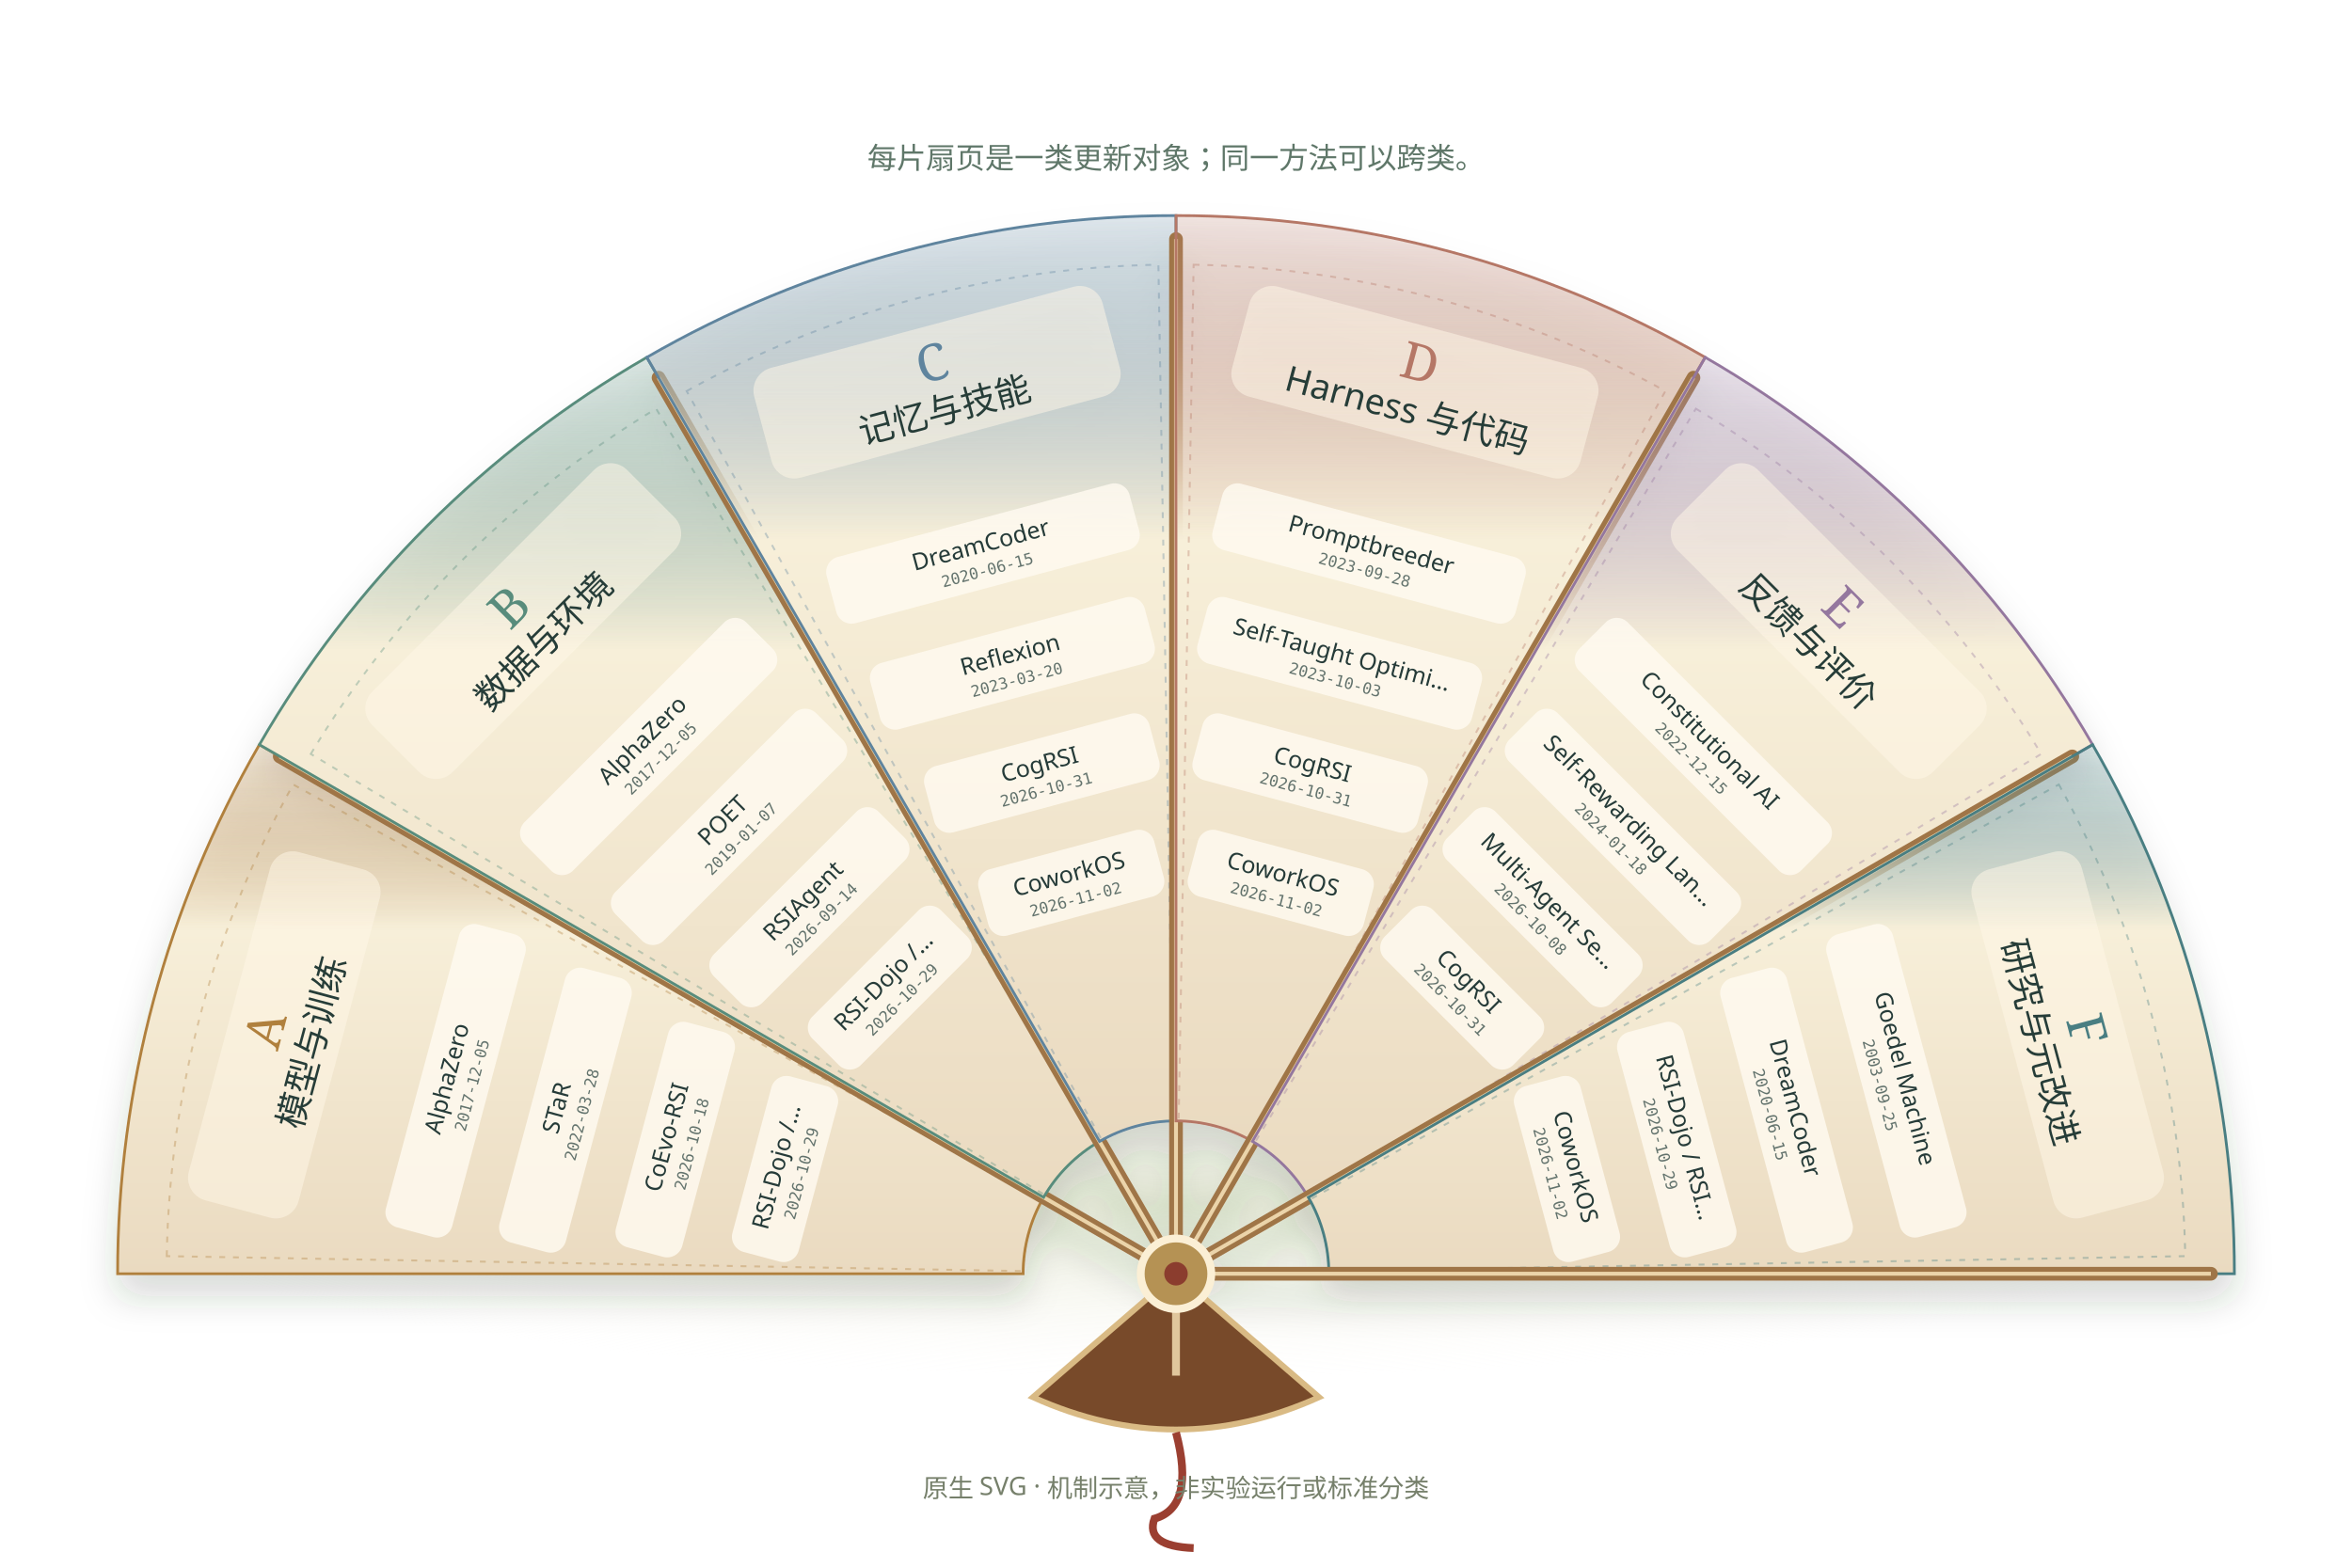
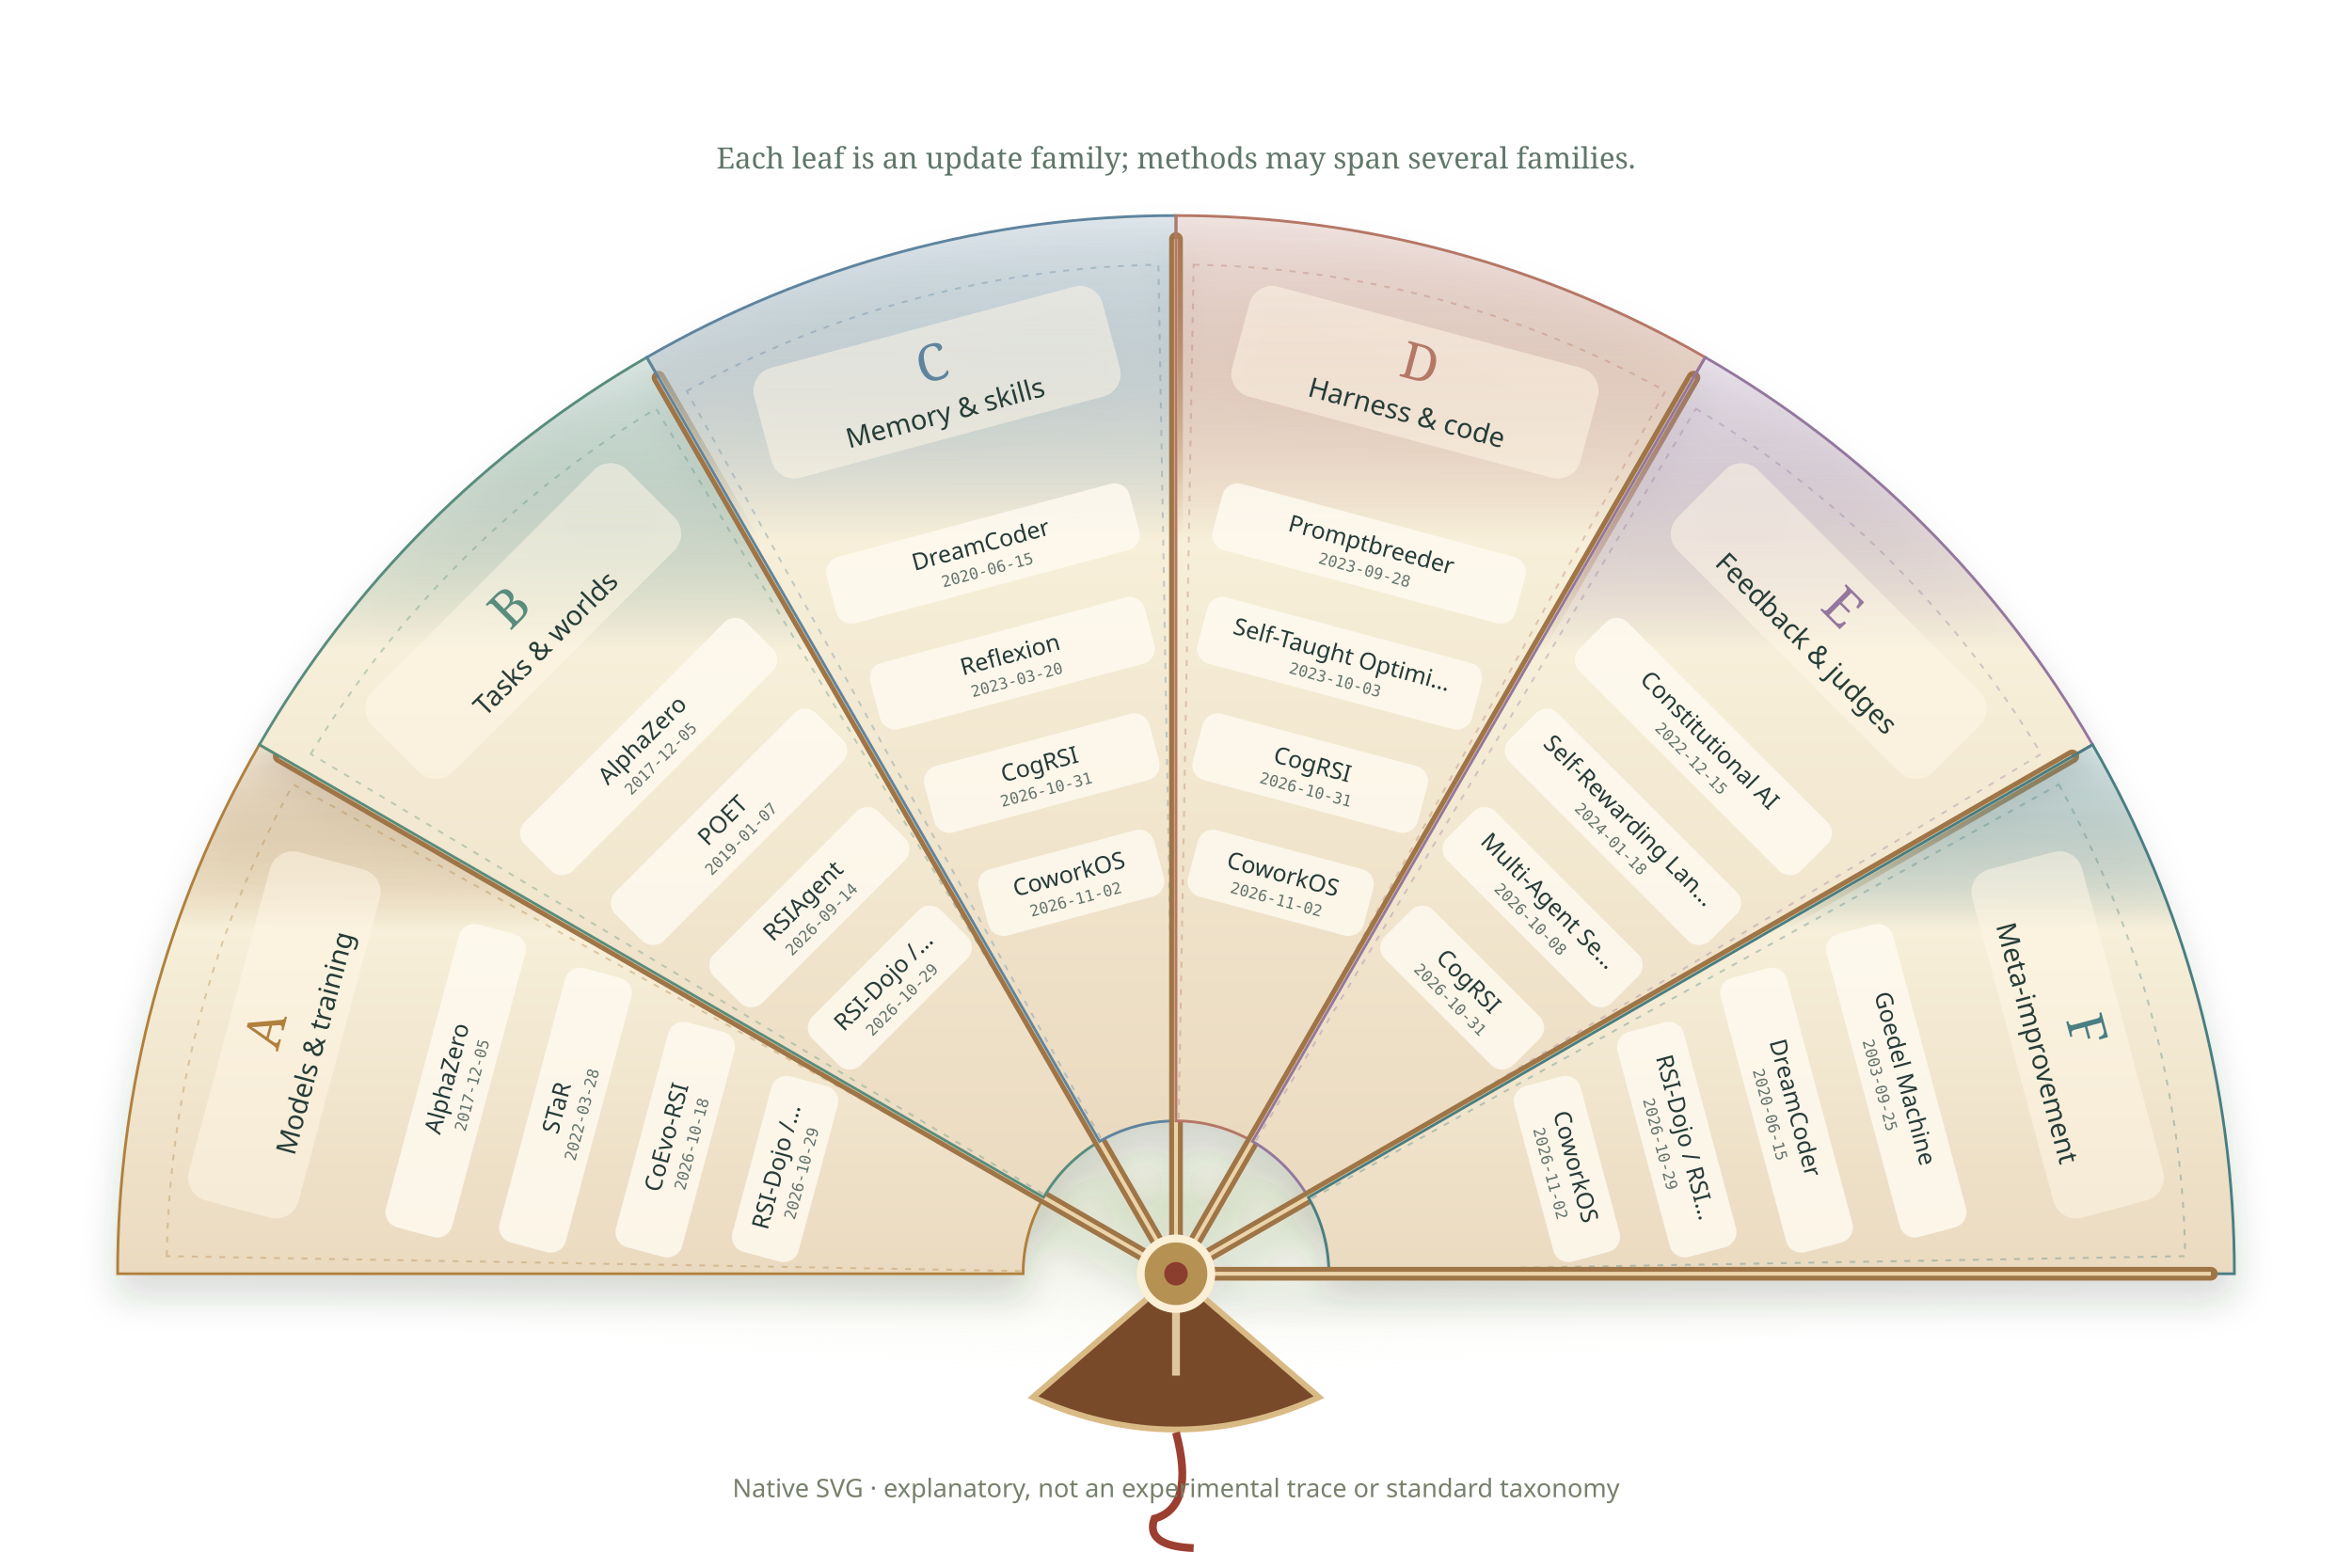
<svg xmlns="http://www.w3.org/2000/svg" viewBox="0 0 1200 800" role="group" aria-labelledby="fan-svg-title">
  <defs>
    <linearGradient id="fan-paper-A" x1="0" y1="1" x2="0" y2="0">
      <stop stop-color="#eadac0" />
      <stop offset=".65" stop-color="#f7efd9" />
      <stop offset="1" stop-color="#b0803e" stop-opacity=".2" />
    </linearGradient>
    <linearGradient id="fan-paper-B" x1="0" y1="1" x2="0" y2="0">
      <stop stop-color="#eadac0" />
      <stop offset=".65" stop-color="#f7efd9" />
      <stop offset="1" stop-color="#588c7c" stop-opacity=".2" />
    </linearGradient>
    <linearGradient id="fan-paper-C" x1="0" y1="1" x2="0" y2="0">
      <stop stop-color="#eadac0" />
      <stop offset=".65" stop-color="#f7efd9" />
      <stop offset="1" stop-color="#5e849e" stop-opacity=".2" />
    </linearGradient>
    <linearGradient id="fan-paper-D" x1="0" y1="1" x2="0" y2="0">
      <stop stop-color="#eadac0" />
      <stop offset=".65" stop-color="#f7efd9" />
      <stop offset="1" stop-color="#b57766" stop-opacity=".2" />
    </linearGradient>
    <linearGradient id="fan-paper-E" x1="0" y1="1" x2="0" y2="0">
      <stop stop-color="#eadac0" />
      <stop offset=".65" stop-color="#f7efd9" />
      <stop offset="1" stop-color="#94779e" stop-opacity=".2" />
    </linearGradient>
    <linearGradient id="fan-paper-F" x1="0" y1="1" x2="0" y2="0">
      <stop stop-color="#eadac0" />
      <stop offset=".65" stop-color="#f7efd9" />
      <stop offset="1" stop-color="#497e82" stop-opacity=".2" />
    </linearGradient>
    <filter id="fan-soft-shadow" x="-20%" y="-20%" width="140%" height="140%">
      <feDropShadow dx="0" dy="11" stdDeviation="9" flood-color="#283e34" flood-opacity=".18" />
    </filter>
    <radialGradient id="fan-ambient">
      <stop stop-color="#d1d9b8" stop-opacity=".6" />
      <stop offset="1" stop-color="#f8f3e8" stop-opacity="0" />
    </radialGradient>
  </defs>
  <ellipse cx="600" cy="615" rx="535" ry="88" fill="url(#fan-ambient)" />
  <g id="fan-leaves" filter="url(#fan-soft-shadow)">
    <g class="fan-sector" data-fan-sector="A" data-fold-angle="0" style="--fan-color:#b0803e">
      <path d="M60,650A540 540 0 0 1 132.346,380L532.45,611A78 78 0 0 0 522,650Z" fill="url(#fan-paper-A)" stroke="#b0803e" stroke-width="1.4" />
      <path d="M85.078,641.012A515 515 0 0 1 149.571,400.323L531.78,612.185A78 78 0 0 0 522.012,648.639Z" fill="none" stroke="#b0803e" stroke-opacity=".35" stroke-dasharray="3 4" />
      <path d="M600 650L142.739,386" stroke="#9f7546" stroke-width="7" stroke-linecap="round" />
      <path d="M600 650L142.739,386" stroke="#ebd4aa" stroke-width="2" />
-       <g role="button" tabindex="0" class="fan-family-label" data-fan-family="A" aria-label="A 模型与训练" transform="translate(146.0149,528.355) rotate(-75)">
+       <g role="button" tabindex="0" class="fan-family-label" data-fan-family="A" aria-label="A Models &amp; training" transform="translate(146.0149,528.355) rotate(-75)">
        <rect x="-92" y="-30" width="184" height="58" rx="12" fill="#fff8e8" fill-opacity=".5" />
        <text text-anchor="middle" fill="#b0803e" font-family="Georgia,serif" font-size="26" y="-2">A</text>
-         <text text-anchor="middle" fill="#273d39" font-family="system-ui,sans-serif" font-size="18" y="20">模型与训练</text>
+         <text text-anchor="middle" fill="#273d39" font-family="system-ui,sans-serif" font-size="14" y="20">Models &amp; training</text>
      </g>
      <g class="fan-method" data-fan-method="arxiv:1712.01815" role="button" tabindex="0" aria-label="AlphaZero 2017-12-05" transform="translate(232.9482,551.6488) rotate(-75)">
        <rect x="-80" y="-18" width="160" height="35" rx="8" fill="#fffaf0" fill-opacity=".82" />
        <text x="0" y="-1" text-anchor="middle" fill="#253b39" font-size="12" font-family="system-ui,sans-serif">AlphaZero</text>
        <text x="0" y="11" text-anchor="middle" fill="#63736d" font-size="8" font-family="ui-monospace,monospace">2017-12-05</text>
      </g>
      <g class="fan-method" data-fan-method="arxiv:2203.14465" role="button" tabindex="0" aria-label="STaR 2022-03-28" transform="translate(288.9719,566.6603) rotate(-75)">
        <rect x="-72.45" y="-18" width="144.9" height="35" rx="8" fill="#fffaf0" fill-opacity=".82" />
        <text x="0" y="-1" text-anchor="middle" fill="#253b39" font-size="12" font-family="system-ui,sans-serif">STaR</text>
        <text x="0" y="11" text-anchor="middle" fill="#63736d" font-size="8" font-family="ui-monospace,monospace">2022-03-28</text>
      </g>
      <g class="fan-method" data-fan-method="arxiv:2610.25078" role="button" tabindex="0" aria-label="CoEvo-RSI 2026-10-18" transform="translate(344.9956,581.6718) rotate(-75)">
        <rect x="-59.4" y="-18" width="118.8" height="35" rx="8" fill="#fffaf0" fill-opacity=".82" />
        <text x="0" y="-1" text-anchor="middle" fill="#253b39" font-size="12" font-family="system-ui,sans-serif">CoEvo-RSI</text>
        <text x="0" y="11" text-anchor="middle" fill="#63736d" font-size="8" font-family="ui-monospace,monospace">2026-10-18</text>
      </g>
      <g class="fan-method" data-fan-method="arxiv:2611.03698" role="button" tabindex="0" aria-label="RSI-Dojo / RSI-Craft 2026-10-29" transform="translate(401.0193,596.6833) rotate(-75)">
        <rect x="-46.35" y="-18" width="92.7" height="35" rx="8" fill="#fffaf0" fill-opacity=".82" />
        <text x="0" y="-1" text-anchor="middle" fill="#253b39" font-size="12" font-family="system-ui,sans-serif">RSI-Dojo /…</text>
        <text x="0" y="11" text-anchor="middle" fill="#63736d" font-size="8" font-family="ui-monospace,monospace">2026-10-29</text>
      </g>
    </g>
    <g class="fan-sector" data-fan-sector="B" data-fold-angle="-30" style="--fan-color:#588c7c">
      <path d="M132.346,380A540 540 0 0 1 330,182.346L561,582.45A78 78 0 0 0 532.45,611Z" fill="url(#fan-paper-B)" stroke="#588c7c" stroke-width="1.4" />
      <path d="M158.559,384.755A515 515 0 0 1 334.755,208.559L559.827,583.141A78 78 0 0 0 533.141,609.827Z" fill="none" stroke="#588c7c" stroke-opacity=".35" stroke-dasharray="3 4" />
      <path d="M600 650L336,192.739" stroke="#9f7546" stroke-width="7" stroke-linecap="round" />
      <path d="M600 650L336,192.739" stroke="#ebd4aa" stroke-width="2" />
-       <g role="button" tabindex="0" class="fan-family-label" data-fan-family="B" aria-label="B 数据与环境" transform="translate(267.6598,317.6598) rotate(-45)">
+       <g role="button" tabindex="0" class="fan-family-label" data-fan-family="B" aria-label="B Tasks &amp; worlds" transform="translate(267.6598,317.6598) rotate(-45)">
        <rect x="-92" y="-30" width="184" height="58" rx="12" fill="#fff8e8" fill-opacity=".5" />
        <text text-anchor="middle" fill="#588c7c" font-family="Georgia,serif" font-size="26" y="-2">B</text>
-         <text text-anchor="middle" fill="#273d39" font-family="system-ui,sans-serif" font-size="18" y="20">数据与环境</text>
+         <text text-anchor="middle" fill="#273d39" font-family="system-ui,sans-serif" font-size="14" y="20">Tasks &amp; worlds</text>
      </g>
      <g class="fan-method" data-fan-method="arxiv:1712.01815" role="button" tabindex="0" aria-label="AlphaZero 2017-12-05" transform="translate(331.2994,381.2994) rotate(-45)">
        <rect x="-80" y="-18" width="160" height="35" rx="8" fill="#fffaf0" fill-opacity=".82" />
        <text x="0" y="-1" text-anchor="middle" fill="#253b39" font-size="12" font-family="system-ui,sans-serif">AlphaZero</text>
        <text x="0" y="11" text-anchor="middle" fill="#63736d" font-size="8" font-family="ui-monospace,monospace">2017-12-05</text>
      </g>
      <g class="fan-method" data-fan-method="arxiv:1901.01753" role="button" tabindex="0" aria-label="POET 2019-01-07" transform="translate(372.3116,422.3116) rotate(-45)">
        <rect x="-72.45" y="-18" width="144.9" height="35" rx="8" fill="#fffaf0" fill-opacity=".82" />
        <text x="0" y="-1" text-anchor="middle" fill="#253b39" font-size="12" font-family="system-ui,sans-serif">POET</text>
        <text x="0" y="11" text-anchor="middle" fill="#63736d" font-size="8" font-family="ui-monospace,monospace">2019-01-07</text>
      </g>
      <g class="fan-method" data-fan-method="arxiv:2609.15364" role="button" tabindex="0" aria-label="RSIAgent 2026-09-14" transform="translate(413.3238,463.3238) rotate(-45)">
        <rect x="-59.4" y="-18" width="118.8" height="35" rx="8" fill="#fffaf0" fill-opacity=".82" />
        <text x="0" y="-1" text-anchor="middle" fill="#253b39" font-size="12" font-family="system-ui,sans-serif">RSIAgent</text>
        <text x="0" y="11" text-anchor="middle" fill="#63736d" font-size="8" font-family="ui-monospace,monospace">2026-09-14</text>
      </g>
      <g class="fan-method" data-fan-method="arxiv:2611.03698" role="button" tabindex="0" aria-label="RSI-Dojo / RSI-Craft 2026-10-29" transform="translate(454.336,504.336) rotate(-45)">
        <rect x="-46.35" y="-18" width="92.7" height="35" rx="8" fill="#fffaf0" fill-opacity=".82" />
        <text x="0" y="-1" text-anchor="middle" fill="#253b39" font-size="12" font-family="system-ui,sans-serif">RSI-Dojo /…</text>
        <text x="0" y="11" text-anchor="middle" fill="#63736d" font-size="8" font-family="ui-monospace,monospace">2026-10-29</text>
      </g>
    </g>
    <g class="fan-sector" data-fan-sector="C" data-fold-angle="-60" style="--fan-color:#5e849e">
      <path d="M330,182.346A540 540 0 0 1 600,110L600,572A78 78 0 0 0 561,582.45Z" fill="url(#fan-paper-C)" stroke="#5e849e" stroke-width="1.4" />
      <path d="M350.323,199.571A515 515 0 0 1 591.012,135.078L598.639,572.012A78 78 0 0 0 562.185,581.78Z" fill="none" stroke="#5e849e" stroke-opacity=".35" stroke-dasharray="3 4" />
      <path d="M600 650L600,122" stroke="#9f7546" stroke-width="7" stroke-linecap="round" />
      <path d="M600 650L600,122" stroke="#ebd4aa" stroke-width="2" />
-       <g role="button" tabindex="0" class="fan-family-label" data-fan-family="C" aria-label="C 记忆与技能" transform="translate(478.355,196.0149) rotate(-15)">
+       <g role="button" tabindex="0" class="fan-family-label" data-fan-family="C" aria-label="C Memory &amp; skills" transform="translate(478.355,196.0149) rotate(-15)">
        <rect x="-92" y="-30" width="184" height="58" rx="12" fill="#fff8e8" fill-opacity=".5" />
        <text text-anchor="middle" fill="#5e849e" font-family="Georgia,serif" font-size="26" y="-2">C</text>
-         <text text-anchor="middle" fill="#273d39" font-family="system-ui,sans-serif" font-size="18" y="20">记忆与技能</text>
+         <text text-anchor="middle" fill="#273d39" font-family="system-ui,sans-serif" font-size="14" y="20">Memory &amp; skills</text>
      </g>
      <g class="fan-method" data-fan-method="arxiv:2006.08381" role="button" tabindex="0" aria-label="DreamCoder 2020-06-15" transform="translate(501.6488,282.9482) rotate(-15)">
        <rect x="-80" y="-18" width="160" height="35" rx="8" fill="#fffaf0" fill-opacity=".82" />
        <text x="0" y="-1" text-anchor="middle" fill="#253b39" font-size="12" font-family="system-ui,sans-serif">DreamCoder</text>
        <text x="0" y="11" text-anchor="middle" fill="#63736d" font-size="8" font-family="ui-monospace,monospace">2020-06-15</text>
      </g>
      <g class="fan-method" data-fan-method="arxiv:2303.11366" role="button" tabindex="0" aria-label="Reflexion 2023-03-20" transform="translate(516.6603,338.9719) rotate(-15)">
        <rect x="-72.45" y="-18" width="144.9" height="35" rx="8" fill="#fffaf0" fill-opacity=".82" />
        <text x="0" y="-1" text-anchor="middle" fill="#253b39" font-size="12" font-family="system-ui,sans-serif">Reflexion</text>
        <text x="0" y="11" text-anchor="middle" fill="#63736d" font-size="8" font-family="ui-monospace,monospace">2023-03-20</text>
      </g>
      <g class="fan-method" data-fan-method="arxiv:2611.01113" role="button" tabindex="0" aria-label="CogRSI 2026-10-31" transform="translate(531.6718,394.9956) rotate(-15)">
        <rect x="-59.4" y="-18" width="118.8" height="35" rx="8" fill="#fffaf0" fill-opacity=".82" />
        <text x="0" y="-1" text-anchor="middle" fill="#253b39" font-size="12" font-family="system-ui,sans-serif">CogRSI</text>
        <text x="0" y="11" text-anchor="middle" fill="#63736d" font-size="8" font-family="ui-monospace,monospace">2026-10-31</text>
      </g>
      <g class="fan-method" data-fan-method="arxiv:2611.03178" role="button" tabindex="0" aria-label="CoworkOS 2026-11-02" transform="translate(546.6833,451.0193) rotate(-15)">
        <rect x="-46.35" y="-18" width="92.7" height="35" rx="8" fill="#fffaf0" fill-opacity=".82" />
        <text x="0" y="-1" text-anchor="middle" fill="#253b39" font-size="12" font-family="system-ui,sans-serif">CoworkOS</text>
        <text x="0" y="11" text-anchor="middle" fill="#63736d" font-size="8" font-family="ui-monospace,monospace">2026-11-02</text>
      </g>
    </g>
    <g class="fan-sector" data-fan-sector="D" data-fold-angle="-90" style="--fan-color:#b57766">
      <path d="M600,110A540 540 0 0 1 870,182.346L639,582.45A78 78 0 0 0 600,572Z" fill="url(#fan-paper-D)" stroke="#b57766" stroke-width="1.4" />
      <path d="M608.988,135.078A515 515 0 0 1 849.677,199.571L637.815,581.78A78 78 0 0 0 601.361,572.012Z" fill="none" stroke="#b57766" stroke-opacity=".35" stroke-dasharray="3 4" />
      <path d="M600 650L864,192.739" stroke="#9f7546" stroke-width="7" stroke-linecap="round" />
      <path d="M600 650L864,192.739" stroke="#ebd4aa" stroke-width="2" />
-       <g role="button" tabindex="0" class="fan-family-label" data-fan-family="D" aria-label="D Harness 与代码" transform="translate(721.645,196.0149) rotate(15)">
+       <g role="button" tabindex="0" class="fan-family-label" data-fan-family="D" aria-label="D Harness &amp; code" transform="translate(721.645,196.0149) rotate(15)">
        <rect x="-92" y="-30" width="184" height="58" rx="12" fill="#fff8e8" fill-opacity=".5" />
        <text text-anchor="middle" fill="#b57766" font-family="Georgia,serif" font-size="26" y="-2">D</text>
-         <text text-anchor="middle" fill="#273d39" font-family="system-ui,sans-serif" font-size="18" y="20">Harness 与代码</text>
+         <text text-anchor="middle" fill="#273d39" font-family="system-ui,sans-serif" font-size="14" y="20">Harness &amp; code</text>
      </g>
      <g class="fan-method" data-fan-method="arxiv:2309.16797" role="button" tabindex="0" aria-label="Promptbreeder 2023-09-28" transform="translate(698.3512,282.9482) rotate(15)">
        <rect x="-80" y="-18" width="160" height="35" rx="8" fill="#fffaf0" fill-opacity=".82" />
        <text x="0" y="-1" text-anchor="middle" fill="#253b39" font-size="12" font-family="system-ui,sans-serif">Promptbreeder</text>
        <text x="0" y="11" text-anchor="middle" fill="#63736d" font-size="8" font-family="ui-monospace,monospace">2023-09-28</text>
      </g>
      <g class="fan-method" data-fan-method="arxiv:2310.02304" role="button" tabindex="0" aria-label="Self-Taught Optimizer (STOP) 2023-10-03" transform="translate(683.3397,338.9719) rotate(15)">
        <rect x="-72.45" y="-18" width="144.9" height="35" rx="8" fill="#fffaf0" fill-opacity=".82" />
        <text x="0" y="-1" text-anchor="middle" fill="#253b39" font-size="12" font-family="system-ui,sans-serif">Self-Taught Optimi…</text>
        <text x="0" y="11" text-anchor="middle" fill="#63736d" font-size="8" font-family="ui-monospace,monospace">2023-10-03</text>
      </g>
      <g class="fan-method" data-fan-method="arxiv:2611.01113" role="button" tabindex="0" aria-label="CogRSI 2026-10-31" transform="translate(668.3282,394.9956) rotate(15)">
        <rect x="-59.4" y="-18" width="118.8" height="35" rx="8" fill="#fffaf0" fill-opacity=".82" />
        <text x="0" y="-1" text-anchor="middle" fill="#253b39" font-size="12" font-family="system-ui,sans-serif">CogRSI</text>
        <text x="0" y="11" text-anchor="middle" fill="#63736d" font-size="8" font-family="ui-monospace,monospace">2026-10-31</text>
      </g>
      <g class="fan-method" data-fan-method="arxiv:2611.03178" role="button" tabindex="0" aria-label="CoworkOS 2026-11-02" transform="translate(653.3167,451.0193) rotate(15)">
        <rect x="-46.35" y="-18" width="92.7" height="35" rx="8" fill="#fffaf0" fill-opacity=".82" />
        <text x="0" y="-1" text-anchor="middle" fill="#253b39" font-size="12" font-family="system-ui,sans-serif">CoworkOS</text>
        <text x="0" y="11" text-anchor="middle" fill="#63736d" font-size="8" font-family="ui-monospace,monospace">2026-11-02</text>
      </g>
    </g>
    <g class="fan-sector" data-fan-sector="E" data-fold-angle="-120" style="--fan-color:#94779e">
      <path d="M870,182.346A540 540 0 0 1 1067.654,380L667.55,611A78 78 0 0 0 639,582.45Z" fill="url(#fan-paper-E)" stroke="#94779e" stroke-width="1.4" />
      <path d="M865.245,208.559A515 515 0 0 1 1041.441,384.755L666.859,609.827A78 78 0 0 0 640.173,583.141Z" fill="none" stroke="#94779e" stroke-opacity=".35" stroke-dasharray="3 4" />
      <path d="M600 650L1057.261,386" stroke="#9f7546" stroke-width="7" stroke-linecap="round" />
      <path d="M600 650L1057.261,386" stroke="#ebd4aa" stroke-width="2" />
-       <g role="button" tabindex="0" class="fan-family-label" data-fan-family="E" aria-label="E 反馈与评价" transform="translate(932.3402,317.6598) rotate(45)">
+       <g role="button" tabindex="0" class="fan-family-label" data-fan-family="E" aria-label="E Feedback &amp; judges" transform="translate(932.3402,317.6598) rotate(45)">
        <rect x="-92" y="-30" width="184" height="58" rx="12" fill="#fff8e8" fill-opacity=".5" />
        <text text-anchor="middle" fill="#94779e" font-family="Georgia,serif" font-size="26" y="-2">E</text>
-         <text text-anchor="middle" fill="#273d39" font-family="system-ui,sans-serif" font-size="18" y="20">反馈与评价</text>
+         <text text-anchor="middle" fill="#273d39" font-family="system-ui,sans-serif" font-size="14" y="20">Feedback &amp; judges</text>
      </g>
      <g class="fan-method" data-fan-method="arxiv:2212.08073" role="button" tabindex="0" aria-label="Constitutional AI 2022-12-15" transform="translate(868.7006,381.2994) rotate(45)">
        <rect x="-80" y="-18" width="160" height="35" rx="8" fill="#fffaf0" fill-opacity=".82" />
        <text x="0" y="-1" text-anchor="middle" fill="#253b39" font-size="12" font-family="system-ui,sans-serif">Constitutional AI</text>
        <text x="0" y="11" text-anchor="middle" fill="#63736d" font-size="8" font-family="ui-monospace,monospace">2022-12-15</text>
      </g>
      <g class="fan-method" data-fan-method="arxiv:2401.10020" role="button" tabindex="0" aria-label="Self-Rewarding Language Models 2024-01-18" transform="translate(827.6884,422.3116) rotate(45)">
        <rect x="-72.45" y="-18" width="144.9" height="35" rx="8" fill="#fffaf0" fill-opacity=".82" />
        <text x="0" y="-1" text-anchor="middle" fill="#253b39" font-size="12" font-family="system-ui,sans-serif">Self-Rewarding Lan…</text>
        <text x="0" y="11" text-anchor="middle" fill="#63736d" font-size="8" font-family="ui-monospace,monospace">2024-01-18</text>
      </g>
      <g class="fan-method" data-fan-method="arxiv:2610.12176" role="button" tabindex="0" aria-label="Multi-Agent Self-Supervision (MASS) 2026-10-08" transform="translate(786.6762,463.3238) rotate(45)">
        <rect x="-59.4" y="-18" width="118.8" height="35" rx="8" fill="#fffaf0" fill-opacity=".82" />
        <text x="0" y="-1" text-anchor="middle" fill="#253b39" font-size="12" font-family="system-ui,sans-serif">Multi-Agent Se…</text>
        <text x="0" y="11" text-anchor="middle" fill="#63736d" font-size="8" font-family="ui-monospace,monospace">2026-10-08</text>
      </g>
      <g class="fan-method" data-fan-method="arxiv:2611.01113" role="button" tabindex="0" aria-label="CogRSI 2026-10-31" transform="translate(745.664,504.336) rotate(45)">
        <rect x="-46.35" y="-18" width="92.7" height="35" rx="8" fill="#fffaf0" fill-opacity=".82" />
        <text x="0" y="-1" text-anchor="middle" fill="#253b39" font-size="12" font-family="system-ui,sans-serif">CogRSI</text>
        <text x="0" y="11" text-anchor="middle" fill="#63736d" font-size="8" font-family="ui-monospace,monospace">2026-10-31</text>
      </g>
    </g>
    <g class="fan-sector" data-fan-sector="F" data-fold-angle="-150" style="--fan-color:#497e82">
      <path d="M1067.654,380A540 540 0 0 1 1140,650L678,650A78 78 0 0 0 667.55,611Z" fill="url(#fan-paper-F)" stroke="#497e82" stroke-width="1.4" />
      <path d="M1050.429,400.323A515 515 0 0 1 1114.922,641.012L677.988,648.639A78 78 0 0 0 668.22,612.185Z" fill="none" stroke="#497e82" stroke-opacity=".35" stroke-dasharray="3 4" />
      <path d="M600 650L1128,650" stroke="#9f7546" stroke-width="7" stroke-linecap="round" />
      <path d="M600 650L1128,650" stroke="#ebd4aa" stroke-width="2" />
-       <g role="button" tabindex="0" class="fan-family-label" data-fan-family="F" aria-label="F 研究与元改进" transform="translate(1053.985,528.355) rotate(75)">
+       <g role="button" tabindex="0" class="fan-family-label" data-fan-family="F" aria-label="F Meta-improvement" transform="translate(1053.985,528.355) rotate(75)">
        <rect x="-92" y="-30" width="184" height="58" rx="12" fill="#fff8e8" fill-opacity=".5" />
        <text text-anchor="middle" fill="#497e82" font-family="Georgia,serif" font-size="26" y="-2">F</text>
-         <text text-anchor="middle" fill="#273d39" font-family="system-ui,sans-serif" font-size="18" y="20">研究与元改进</text>
+         <text text-anchor="middle" fill="#273d39" font-family="system-ui,sans-serif" font-size="14" y="20">Meta-improvement</text>
      </g>
      <g class="fan-method" data-fan-method="arxiv:cs/0309048" role="button" tabindex="0" aria-label="Goedel Machine 2003-09-25" transform="translate(967.0518,551.6488) rotate(75)">
        <rect x="-80" y="-18" width="160" height="35" rx="8" fill="#fffaf0" fill-opacity=".82" />
        <text x="0" y="-1" text-anchor="middle" fill="#253b39" font-size="12" font-family="system-ui,sans-serif">Goedel Machine</text>
        <text x="0" y="11" text-anchor="middle" fill="#63736d" font-size="8" font-family="ui-monospace,monospace">2003-09-25</text>
      </g>
      <g class="fan-method" data-fan-method="arxiv:2006.08381" role="button" tabindex="0" aria-label="DreamCoder 2020-06-15" transform="translate(911.0281,566.6603) rotate(75)">
        <rect x="-72.45" y="-18" width="144.9" height="35" rx="8" fill="#fffaf0" fill-opacity=".82" />
        <text x="0" y="-1" text-anchor="middle" fill="#253b39" font-size="12" font-family="system-ui,sans-serif">DreamCoder</text>
        <text x="0" y="11" text-anchor="middle" fill="#63736d" font-size="8" font-family="ui-monospace,monospace">2020-06-15</text>
      </g>
      <g class="fan-method" data-fan-method="arxiv:2611.03698" role="button" tabindex="0" aria-label="RSI-Dojo / RSI-Craft 2026-10-29" transform="translate(855.0044,581.6718) rotate(75)">
        <rect x="-59.4" y="-18" width="118.8" height="35" rx="8" fill="#fffaf0" fill-opacity=".82" />
        <text x="0" y="-1" text-anchor="middle" fill="#253b39" font-size="12" font-family="system-ui,sans-serif">RSI-Dojo / RSI…</text>
        <text x="0" y="11" text-anchor="middle" fill="#63736d" font-size="8" font-family="ui-monospace,monospace">2026-10-29</text>
      </g>
      <g class="fan-method" data-fan-method="arxiv:2611.03178" role="button" tabindex="0" aria-label="CoworkOS 2026-11-02" transform="translate(798.9807,596.6833) rotate(75)">
        <rect x="-46.35" y="-18" width="92.7" height="35" rx="8" fill="#fffaf0" fill-opacity=".82" />
        <text x="0" y="-1" text-anchor="middle" fill="#253b39" font-size="12" font-family="system-ui,sans-serif">CoworkOS</text>
        <text x="0" y="11" text-anchor="middle" fill="#63736d" font-size="8" font-family="ui-monospace,monospace">2026-11-02</text>
      </g>
    </g>
  </g>
  <path d="M600 650L527 713Q600 746 673 713Z" fill="#784a2a" stroke="#d9ba84" stroke-width="3" />
  <path d="M600 657L600 702" stroke="#e0c69c" stroke-width="4" />
  <circle cx="600" cy="650" r="18" fill="#b59254" stroke="#fbefd5" stroke-width="4" />
  <circle cx="600" cy="650" r="6" fill="#8b3d2e" />
  <path d="M600 731Q610 769 589 775Q584 789 609 790" fill="none" stroke="#9b3f31" stroke-width="4" />
-   <text x="600" y="86" text-anchor="middle" fill="#5f7769" font-family="Georgia,serif" font-size="15">每片扇页是一类更新对象；同一方法可以跨类。</text>
-   <text x="600" y="764" text-anchor="middle" fill="#76806b" font-family="system-ui,sans-serif" font-size="13">原生 SVG · 机制示意，非实验运行或标准分类</text>
+   <text x="600" y="86" text-anchor="middle" fill="#5f7769" font-family="Georgia,serif" font-size="15">Each leaf is an update family; methods may span several families.</text>
+   <text x="600" y="764" text-anchor="middle" fill="#76806b" font-family="system-ui,sans-serif" font-size="13">Native SVG · explanatory, not an experimental trace or standard taxonomy</text>
</svg>
